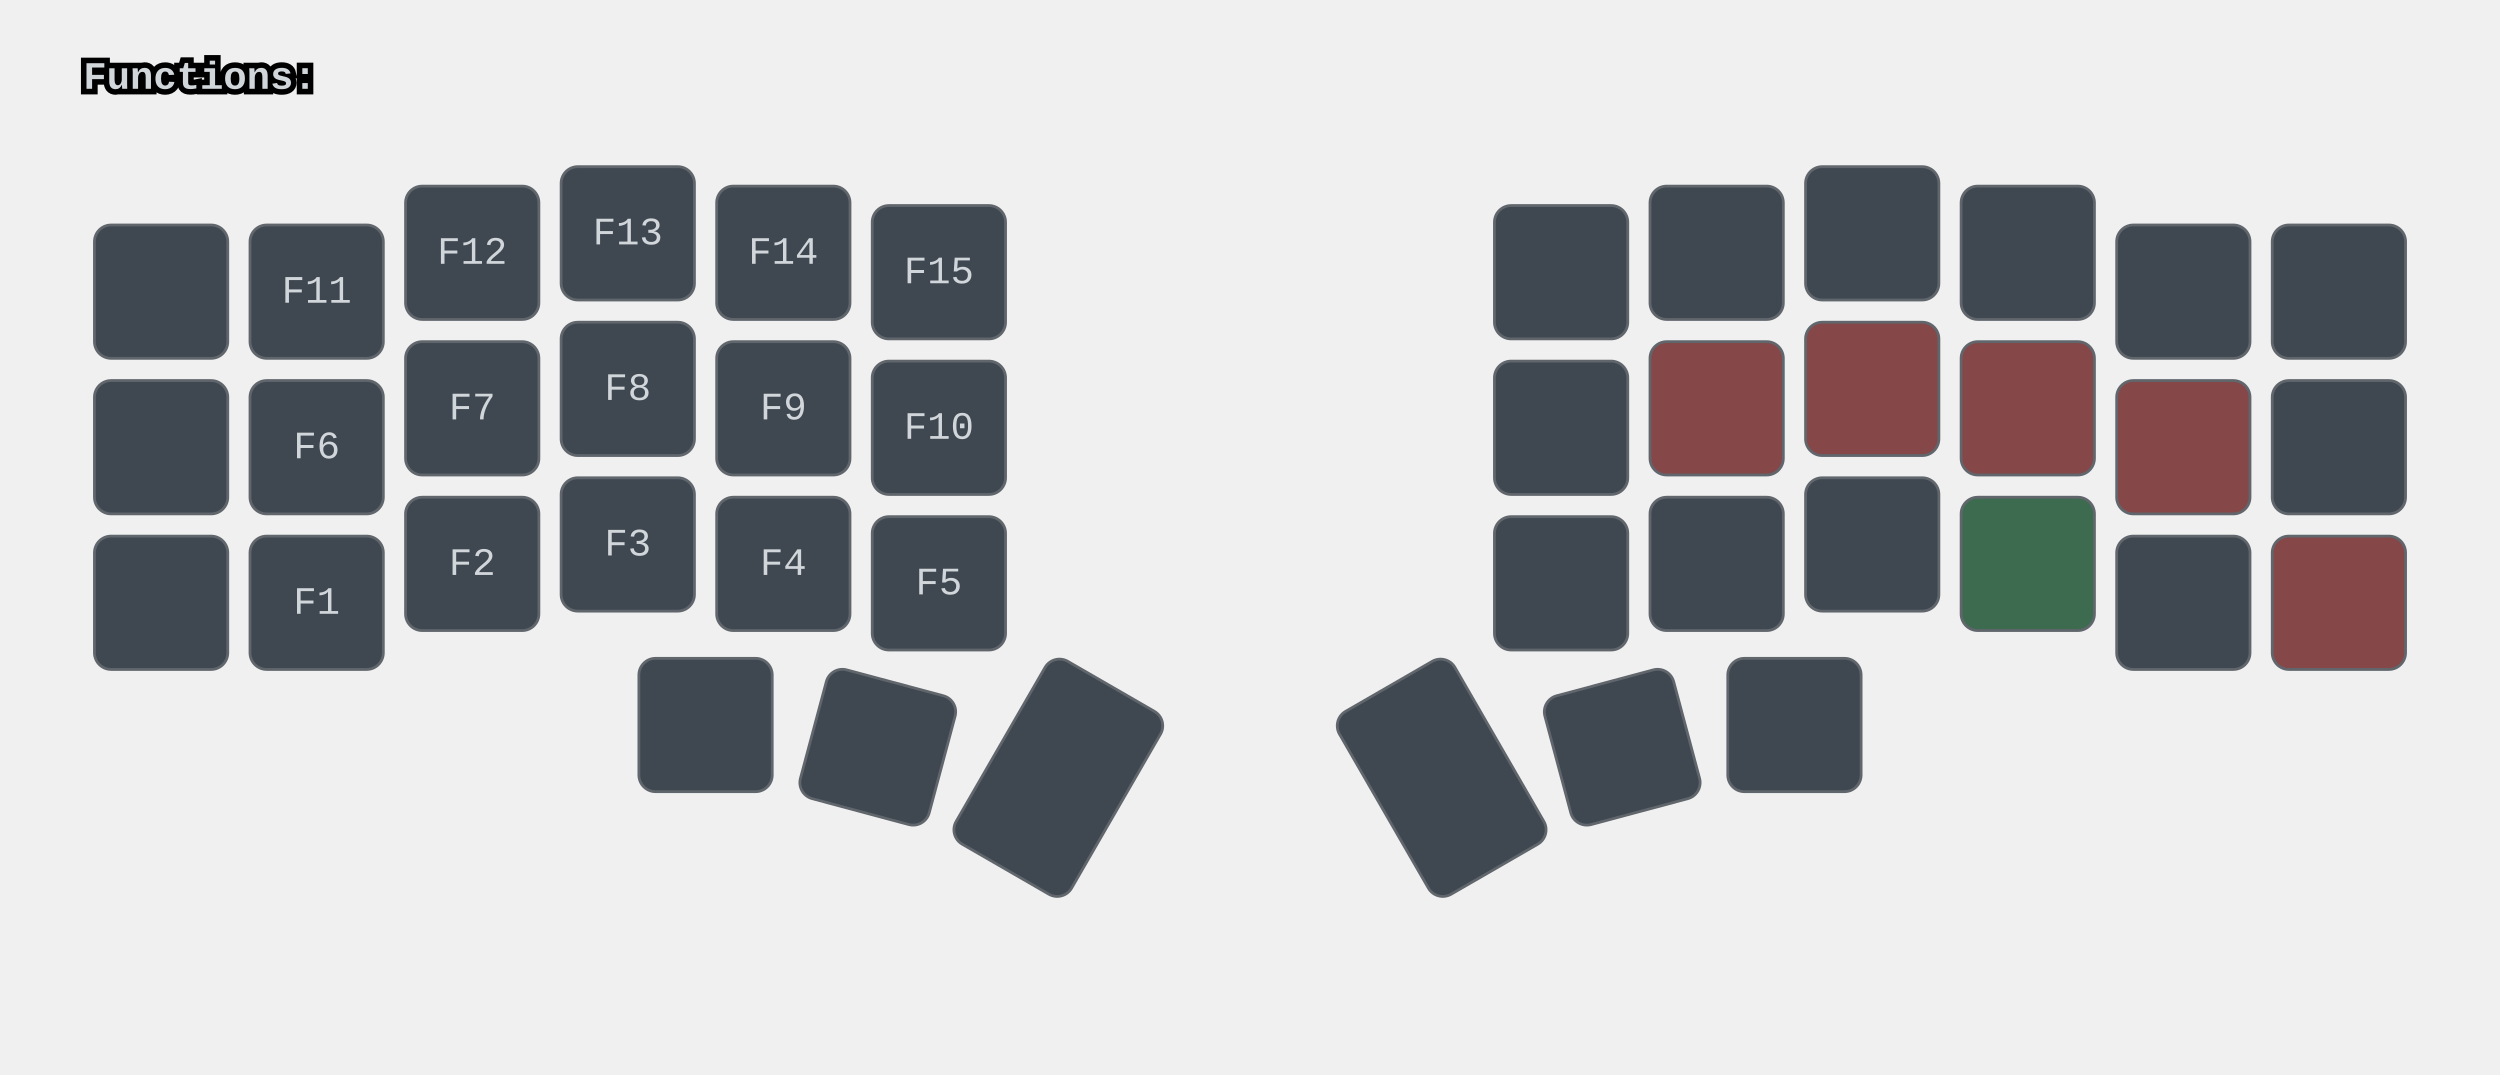
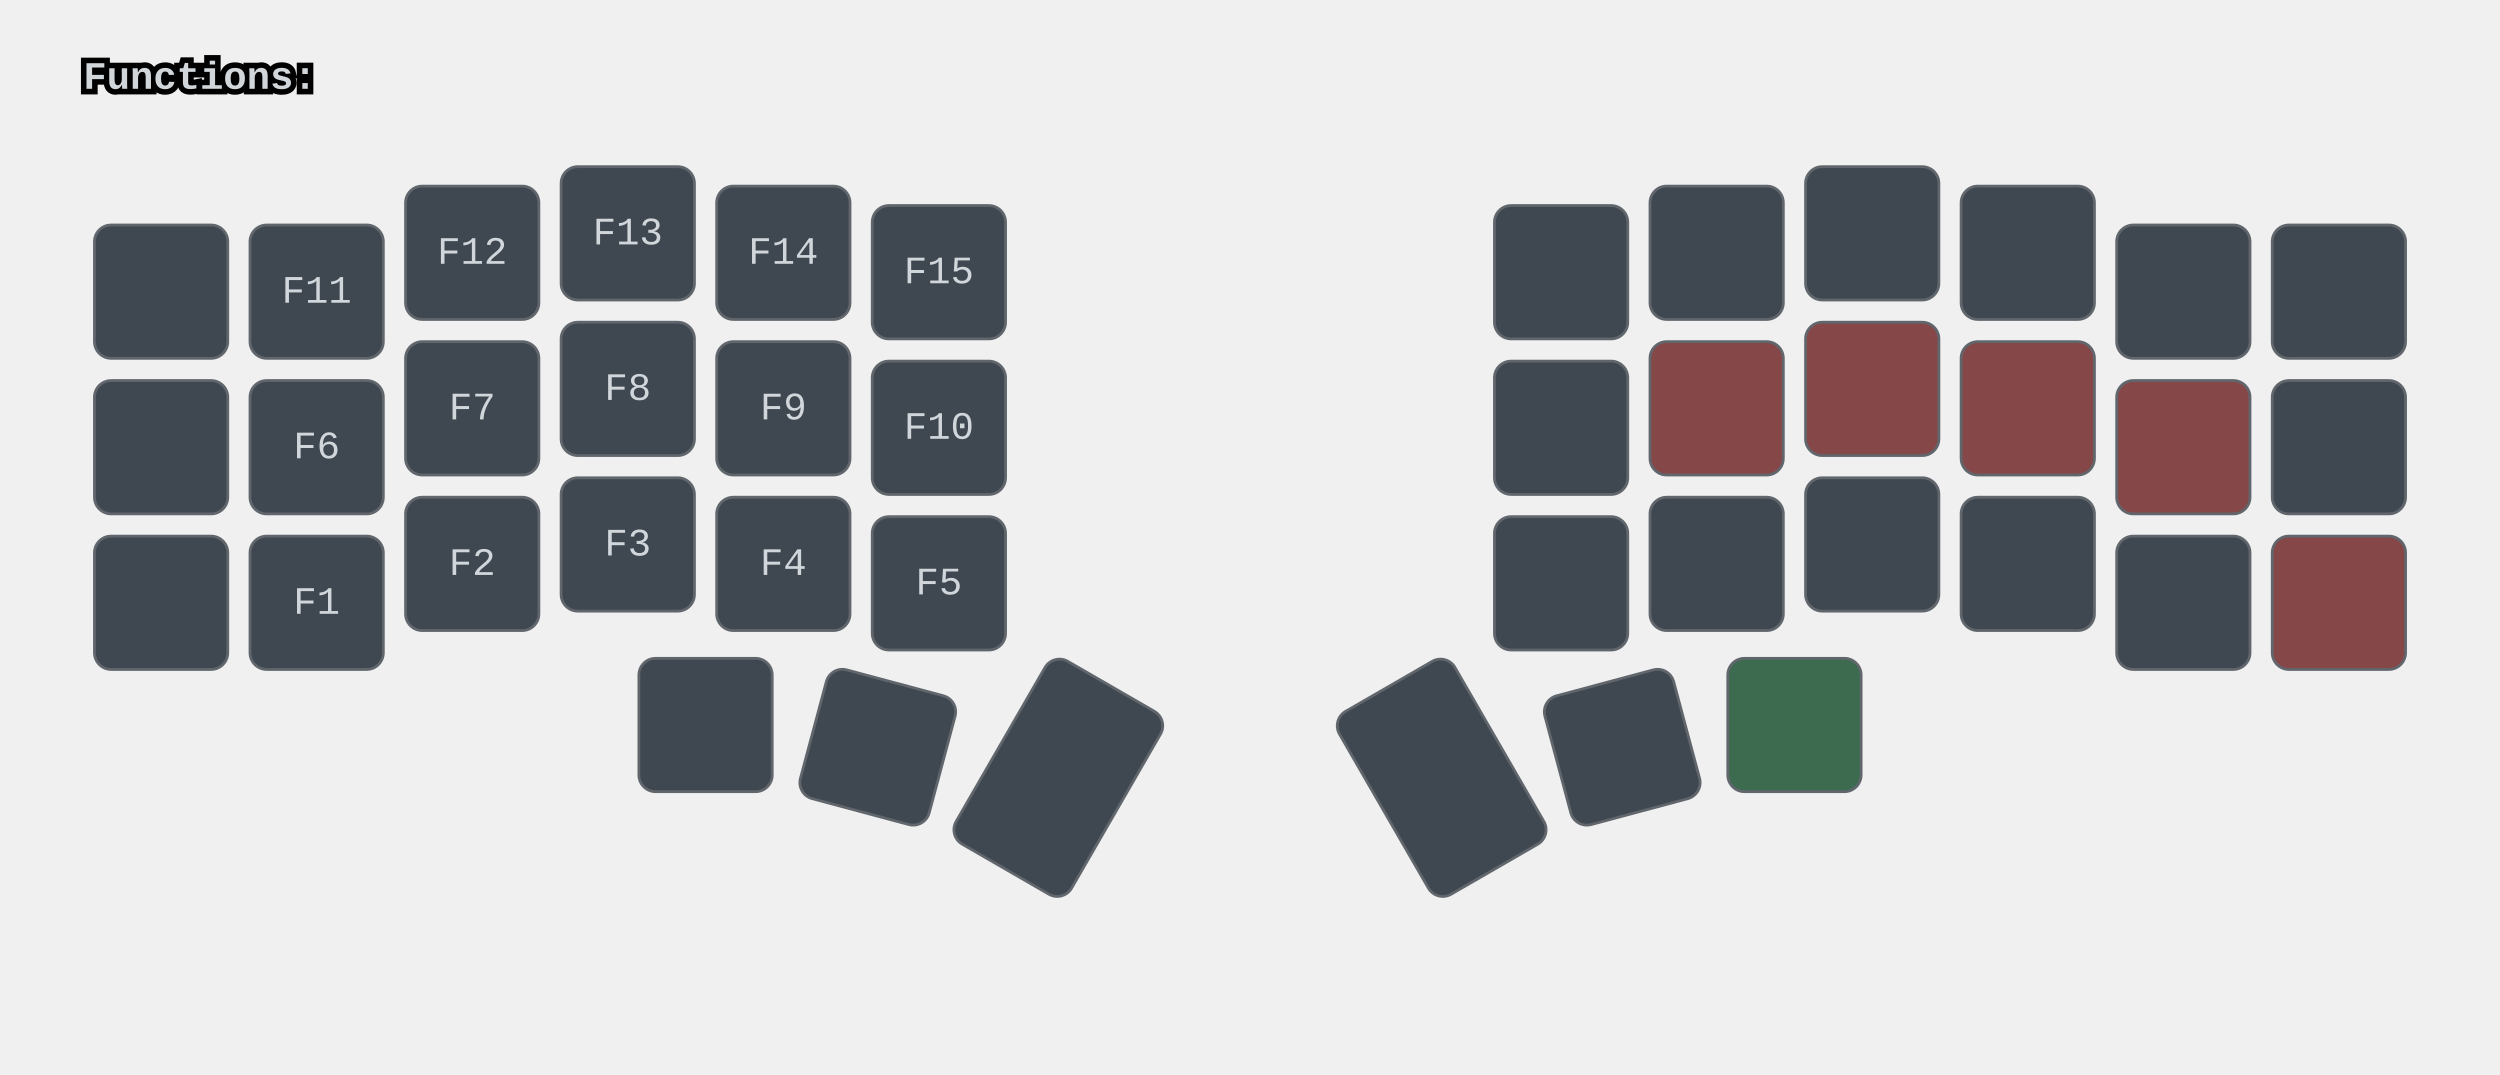
<svg xmlns="http://www.w3.org/2000/svg" xmlns:xlink="http://www.w3.org/1999/xlink" width="900" height="387" viewBox="0 0 900 387" class="keymap">
  <defs>/* start glyphs */
<svg id="mdi:apple-keyboard-caps">
      <svg id="mdi-apple-keyboard-caps" viewBox="0 0 24 24">
        <path d="M15,14V8H17.17L12,2.83L6.83,8H9V14H15M12,0L22,10H17V16H7V10H2L12,0M7,18H17V24H7V18M15,20H9V22H15V20Z" />
      </svg>
    </svg>
    <svg id="mdi:apple-keyboard-command">
      <svg id="mdi-apple-keyboard-command" viewBox="0 0 24 24">
        <path d="M6,2A4,4 0 0,1 10,6V8H14V6A4,4 0 0,1 18,2A4,4 0 0,1 22,6A4,4 0 0,1 18,10H16V14H18A4,4 0 0,1 22,18A4,4 0 0,1 18,22A4,4 0 0,1 14,18V16H10V18A4,4 0 0,1 6,22A4,4 0 0,1 2,18A4,4 0 0,1 6,14H8V10H6A4,4 0 0,1 2,6A4,4 0 0,1 6,2M16,18A2,2 0 0,0 18,20A2,2 0 0,0 20,18A2,2 0 0,0 18,16H16V18M14,10H10V14H14V10M6,16A2,2 0 0,0 4,18A2,2 0 0,0 6,20A2,2 0 0,0 8,18V16H6M8,6A2,2 0 0,0 6,4A2,2 0 0,0 4,6A2,2 0 0,0 6,8H8V6M18,8A2,2 0 0,0 20,6A2,2 0 0,0 18,4A2,2 0 0,0 16,6V8H18Z" />
      </svg>
    </svg>
    <svg id="mdi:apple-keyboard-control">
      <svg id="mdi-apple-keyboard-control" viewBox="0 0 24 24">
        <path d="M19.78,11.78L18.36,13.19L12,6.83L5.64,13.19L4.22,11.78L12,4L19.78,11.78Z" />
      </svg>
    </svg>
    <svg id="mdi:apple-keyboard-option">
      <svg id="mdi-apple-keyboard-option" viewBox="0 0 24 24">
        <path d="M3,4H9.11L16.15,18H21V20H14.88L7.84,6H3V4M14,4H21V6H14V4Z" />
      </svg>
    </svg>
    <svg id="mdi:apple-keyboard-shift">
      <svg id="mdi-apple-keyboard-shift" viewBox="0 0 24 24">
        <path d="M15,18V12H17.17L12,6.83L6.83,12H9V18H15M12,4L22,14H17V20H7V14H2L12,4Z" />
      </svg>
    </svg>
+     <svg id="mdi:arrow-all">
+       <svg id="mdi-arrow-all" viewBox="0 0 24 24">
+         <path d="M13,11H18L16.5,9.5L17.92,8.08L21.84,12L17.92,15.92L16.5,14.5L18,13H13V18L14.5,16.5L15.92,17.92L12,21.84L8.08,17.92L9.5,16.5L11,18V13H6L7.5,14.5L6.08,15.92L2.16,12L6.08,8.08L7.5,9.5L6,11H11V6L9.5,7.5L8.08,6.08L12,2.16L15.92,6.08L14.5,7.5L13,6V11Z" />
+       </svg>
+     </svg>
    <svg id="mdi:backspace">
      <svg id="mdi-backspace" viewBox="0 0 24 24">
        <path d="M22,3H7C6.31,3 5.77,3.35 5.41,3.88L0,12L5.41,20.11C5.77,20.64 6.31,21 7,21H22A2,2 0 0,0 24,19V5A2,2 0 0,0 22,3M19,15.59L17.59,17L14,13.41L10.41,17L9,15.59L12.59,12L9,8.41L10.41,7L14,10.59L17.59,7L19,8.41L15.41,12" />
      </svg>
    </svg>
    <svg id="mdi:backspace-reverse">
      <svg id="mdi-backspace-reverse" viewBox="0 0 24 24">
        <path d="M2,21H17C17.7,21 18.2,20.6 18.6,20.1L24,12L18.6,3.9C18.2,3.4 17.7,3 17,3H2A2,2 0 0,0 0,5V19A2,2 0 0,0 2,21M5,8.4L6.4,7L10,10.6L13.6,7L15,8.4L11.4,12L15,15.6L13.6,17L10,13.4L6.4,17L5,15.6L8.6,12" />
      </svg>
    </svg>
    <svg id="mdi:bluetooth-connect">
      <svg id="mdi-bluetooth-connect" viewBox="0 0 24 24">
        <path d="M19,10L17,12L19,14L21,12M14.88,16.29L13,18.17V14.41M13,5.83L14.88,7.71L13,9.58M17.71,7.71L12,2H11V9.58L6.41,5L5,6.41L10.59,12L5,17.58L6.41,19L11,14.41V22H12L17.71,16.29L13.41,12M7,12L5,10L3,12L5,14L7,12Z" />
      </svg>
    </svg>
    <svg id="mdi:bluetooth-off">
      <svg id="mdi-bluetooth-off" viewBox="0 0 24 24">
        <path d="M13,5.83L14.88,7.71L13.28,9.31L14.69,10.72L17.71,7.7L12,2H11V7.03L13,9.03M5.41,4L4,5.41L10.59,12L5,17.59L6.41,19L11,14.41V22H12L16.29,17.71L18.59,20L20,18.59M13,18.17V14.41L14.88,16.29" />
      </svg>
    </svg>
    <svg id="mdi:brightness-5">
      <svg id="mdi-brightness-5" viewBox="0 0 24 24">
        <path d="M12,18A6,6 0 0,1 6,12A6,6 0 0,1 12,6A6,6 0 0,1 18,12A6,6 0 0,1 12,18M20,15.31L23.31,12L20,8.69V4H15.31L12,0.69L8.69,4H4V8.69L0.69,12L4,15.31V20H8.69L12,23.31L15.31,20H20V15.31Z" />
      </svg>
    </svg>
    <svg id="mdi:brightness-7">
      <svg id="mdi-brightness-7" viewBox="0 0 24 24">
        <path d="M12,8A4,4 0 0,0 8,12A4,4 0 0,0 12,16A4,4 0 0,0 16,12A4,4 0 0,0 12,8M12,18A6,6 0 0,1 6,12A6,6 0 0,1 12,6A6,6 0 0,1 18,12A6,6 0 0,1 12,18M20,8.69V4H15.31L12,0.69L8.69,4H4V8.69L0.69,12L4,15.31V20H8.69L12,23.31L15.31,20H20V15.31L23.31,12L20,8.69Z" />
      </svg>
    </svg>
    <svg id="mdi:code-block-tags">
      <svg id="mdi-code-block-tags" viewBox="0 0 24 24">
        <path d="M5.59 3.41L7 4.82L3.82 8L7 11.18L5.59 12.6L1 8L5.59 3.41M11.41 3.41L16 8L11.41 12.6L10 11.18L13.18 8L10 4.82L11.41 3.41M22 6V18C22 19.11 21.11 20 20 20H4C2.9 20 2 19.11 2 18V14H4V18H20V6H17.03V4H20C21.11 4 22 4.89 22 6Z" />
      </svg>
    </svg>
    <svg id="mdi:code-braces">
      <svg id="mdi-code-braces" viewBox="0 0 24 24">
        <path d="M8,3A2,2 0 0,0 6,5V9A2,2 0 0,1 4,11H3V13H4A2,2 0 0,1 6,15V19A2,2 0 0,0 8,21H10V19H8V14A2,2 0 0,0 6,12A2,2 0 0,0 8,10V5H10V3M16,3A2,2 0 0,1 18,5V9A2,2 0 0,0 20,11H21V13H20A2,2 0 0,0 18,15V19A2,2 0 0,1 16,21H14V19H16V14A2,2 0 0,1 18,12A2,2 0 0,1 16,10V5H14V3H16Z" />
      </svg>
    </svg>
    <svg id="mdi:cog-outline">
      <svg id="mdi-cog-outline" viewBox="0 0 24 24">
        <path d="M12,8A4,4 0 0,1 16,12A4,4 0 0,1 12,16A4,4 0 0,1 8,12A4,4 0 0,1 12,8M12,10A2,2 0 0,0 10,12A2,2 0 0,0 12,14A2,2 0 0,0 14,12A2,2 0 0,0 12,10M10,22C9.75,22 9.54,21.82 9.5,21.58L9.13,18.93C8.5,18.68 7.96,18.34 7.44,17.94L4.95,18.95C4.73,19.03 4.46,18.95 4.34,18.73L2.34,15.27C2.21,15.05 2.27,14.78 2.46,14.63L4.57,12.97L4.5,12L4.57,11L2.46,9.37C2.27,9.22 2.21,8.95 2.34,8.73L4.34,5.27C4.46,5.05 4.73,4.96 4.95,5.05L7.44,6.05C7.96,5.66 8.5,5.32 9.13,5.07L9.5,2.42C9.54,2.18 9.75,2 10,2H14C14.25,2 14.46,2.18 14.5,2.42L14.87,5.07C15.5,5.32 16.04,5.66 16.56,6.05L19.05,5.05C19.27,4.96 19.54,5.05 19.66,5.27L21.66,8.73C21.79,8.95 21.73,9.22 21.54,9.37L19.43,11L19.5,12L19.43,13L21.54,14.63C21.73,14.78 21.79,15.05 21.66,15.27L19.66,18.73C19.54,18.95 19.27,19.04 19.05,18.95L16.56,17.95C16.04,18.34 15.5,18.68 14.87,18.93L14.5,21.58C14.46,21.82 14.25,22 14,22H10M11.25,4L10.88,6.61C9.68,6.86 8.62,7.5 7.85,8.39L5.44,7.35L4.69,8.65L6.8,10.2C6.4,11.37 6.4,12.64 6.8,13.8L4.68,15.36L5.43,16.66L7.86,15.62C8.63,16.5 9.68,17.14 10.87,17.38L11.24,20H12.76L13.13,17.39C14.32,17.14 15.37,16.5 16.14,15.62L18.57,16.66L19.32,15.36L17.2,13.81C17.6,12.64 17.6,11.37 17.2,10.2L19.31,8.65L18.56,7.35L16.15,8.39C15.38,7.5 14.32,6.86 13.12,6.62L12.75,4H11.25Z" />
      </svg>
    </svg>
    <svg id="mdi:content-copy">
      <svg id="mdi-content-copy" viewBox="0 0 24 24">
        <path d="M19,21H8V7H19M19,5H8A2,2 0 0,0 6,7V21A2,2 0 0,0 8,23H19A2,2 0 0,0 21,21V7A2,2 0 0,0 19,5M16,1H4A2,2 0 0,0 2,3V17H4V3H16V1Z" />
      </svg>
    </svg>
    <svg id="mdi:content-cut">
      <svg id="mdi-content-cut" viewBox="0 0 24 24">
        <path d="M19,3L13,9L15,11L22,4V3M12,12.5A0.5,0.5 0 0,1 11.5,12A0.5,0.5 0 0,1 12,11.5A0.5,0.5 0 0,1 12.5,12A0.5,0.5 0 0,1 12,12.5M6,20A2,2 0 0,1 4,18C4,16.89 4.9,16 6,16A2,2 0 0,1 8,18C8,19.11 7.1,20 6,20M6,8A2,2 0 0,1 4,6C4,4.89 4.9,4 6,4A2,2 0 0,1 8,6C8,7.11 7.1,8 6,8M9.64,7.64C9.87,7.14 10,6.59 10,6A4,4 0 0,0 6,2A4,4 0 0,0 2,6A4,4 0 0,0 6,10C6.59,10 7.14,9.87 7.64,9.64L10,12L7.64,14.36C7.14,14.13 6.59,14 6,14A4,4 0 0,0 2,18A4,4 0 0,0 6,22A4,4 0 0,0 10,18C10,17.41 9.87,16.86 9.64,16.36L12,14L19,21H22V20L9.64,7.64Z" />
      </svg>
    </svg>
    <svg id="mdi:content-paste">
      <svg id="mdi-content-paste" viewBox="0 0 24 24">
        <path d="M19,20H5V4H7V7H17V4H19M12,2A1,1 0 0,1 13,3A1,1 0 0,1 12,4A1,1 0 0,1 11,3A1,1 0 0,1 12,2M19,2H14.82C14.4,0.84 13.3,0 12,0C10.7,0 9.6,0.84 9.18,2H5A2,2 0 0,0 3,4V20A2,2 0 0,0 5,22H19A2,2 0 0,0 21,20V4A2,2 0 0,0 19,2Z" />
      </svg>
    </svg>
    <svg id="mdi:dock-window">
      <svg id="mdi-dock-window" viewBox="0 0 24 24">
        <path d="M18 18V20H4A2 2 0 0 1 2 18V8H4V18M22 6V14A2 2 0 0 1 20 16H8A2 2 0 0 1 6 14V6A2 2 0 0 1 8 4H20A2 2 0 0 1 22 6M20 6H8V14H20Z" />
      </svg>
    </svg>
    <svg id="mdi:folder-search-outline">
      <svg id="mdi-folder-search-outline" viewBox="0 0 24 24">
        <path d="M16.5,12C19,12 21,14 21,16.5C21,17.38 20.75,18.21 20.31,18.9L23.39,22L22,23.39L18.88,20.32C18.19,20.75 17.37,21 16.5,21C14,21 12,19 12,16.5C12,14 14,12 16.5,12M16.5,14A2.5,2.5 0 0,0 14,16.5A2.5,2.5 0 0,0 16.5,19A2.5,2.5 0 0,0 19,16.5A2.5,2.5 0 0,0 16.5,14M19,8H3V18H10.17C10.34,18.72 10.63,19.39 11,20H3C1.89,20 1,19.1 1,18V6C1,4.89 1.89,4 3,4H9L11,6H19A2,2 0 0,1 21,8V11.81C20.42,11.26 19.75,10.81 19,10.5V8Z" />
      </svg>
    </svg>
    <svg id="mdi:format-letter-ends-with">
      <svg id="mdi-format-letter-ends-with" viewBox="0 0 24 24">
        <path d="M11.14 4L6.43 16H8.36L9.32 13.43H14.67L15.64 16H17.57L12.86 4M12 6.29L14.03 11.71H9.96M20 14V18H2V20H22V14Z" />
      </svg>
    </svg>
    <svg id="mdi:format-letter-starts-with">
      <svg id="mdi-format-letter-starts-with" viewBox="0 0 24 24">
        <path d="M11.14 4L6.43 16H8.36L9.32 13.43H14.67L15.64 16H17.57L12.86 4M12 6.29L14.03 11.71H9.96M4 18V15H2V20H22V18Z" />
      </svg>
    </svg>
    <svg id="mdi:format-pilcrow-arrow-left">
      <svg id="mdi-format-pilcrow-arrow-left" viewBox="0 0 24 24">
        <path d="M8,17V14L4,18L8,22V19H20V17M10,10V15H12V4H14V15H16V4H18V2H10A4,4 0 0,0 6,6A4,4 0 0,0 10,10Z" />
      </svg>
    </svg>
    <svg id="mdi:format-pilcrow-arrow-right">
      <svg id="mdi-format-pilcrow-arrow-right" viewBox="0 0 24 24">
        <path d="M21,18L17,14V17H5V19H17V22M9,10V15H11V4H13V15H15V4H17V2H9A4,4 0 0,0 5,6A4,4 0 0,0 9,10Z" />
      </svg>
    </svg>
    <svg id="mdi:keyboard-f1">
      <svg id="mdi-keyboard-f1" viewBox="0 0 24 24">
        <path d="M6 7H12V9H8V11H11V13H8V17H6V7M14 7H18V17H16V9H14V7Z" />
      </svg>
    </svg>
    <svg id="mdi:keyboard-return">
      <svg id="mdi-keyboard-return" viewBox="0 0 24 24">
        <path d="M19,7V11H5.83L9.41,7.41L8,6L2,12L8,18L9.41,16.58L5.83,13H21V7H19Z" />
      </svg>
    </svg>
    <svg id="mdi:keyboard-space">
      <svg id="mdi-keyboard-space" viewBox="0 0 24 24">
        <path d="M3 15H5V19H19V15H21V19C21 20.1 20.1 21 19 21H5C3.9 21 3 20.1 3 19V15Z" />
      </svg>
    </svg>
    <svg id="mdi:keyboard-tab">
      <svg id="mdi-keyboard-tab" viewBox="0 0 24 24">
        <path d="M20,18H22V6H20M11.59,7.41L15.17,11H1V13H15.17L11.59,16.58L13,18L19,12L13,6L11.59,7.41Z" />
      </svg>
    </svg>
    <svg id="mdi:keyboard-variant">
      <svg id="mdi-keyboard-variant" viewBox="0 0 24 24">
        <path d="M6,16H18V18H6V16M6,13V15H2V13H6M7,15V13H10V15H7M11,15V13H13V15H11M14,15V13H17V15H14M18,15V13H22V15H18M2,10H5V12H2V10M19,12V10H22V12H19M18,12H16V10H18V12M8,12H6V10H8V12M12,12H9V10H12V12M15,12H13V10H15V12M2,9V7H4V9H2M5,9V7H7V9H5M8,9V7H10V9H8M11,9V7H13V9H11M14,9V7H16V9H14M17,9V7H22V9H17Z" />
-       </svg>
-     </svg>
-     <svg id="mdi:lock-outline">
-       <svg id="mdi-lock-outline" viewBox="0 0 24 24">
-         <path d="M12,17C10.89,17 10,16.1 10,15C10,13.89 10.89,13 12,13A2,2 0 0,1 14,15A2,2 0 0,1 12,17M18,20V10H6V20H18M18,8A2,2 0 0,1 20,10V20A2,2 0 0,1 18,22H6C4.89,22 4,21.1 4,20V10C4,8.89 4.89,8 6,8H7V6A5,5 0 0,1 12,1A5,5 0 0,1 17,6V8H18M12,3A3,3 0 0,0 9,6V8H15V6A3,3 0 0,0 12,3Z" />
      </svg>
    </svg>
    <svg id="mdi:monitor">
      <svg id="mdi-monitor" viewBox="0 0 24 24">
        <path d="M21,16H3V4H21M21,2H3C1.89,2 1,2.89 1,4V16A2,2 0 0,0 3,18H10V20H8V22H16V20H14V18H21A2,2 0 0,0 23,16V4C23,2.89 22.1,2 21,2Z" />
      </svg>
    </svg>
    <svg id="mdi:mouse">
      <svg id="mdi-mouse" viewBox="0 0 24 24">
        <path d="M11,1.07C7.05,1.56 4,4.92 4,9H11M4,15A8,8 0 0,0 12,23A8,8 0 0,0 20,15V11H4M13,1.07V9H20C20,4.92 16.94,1.56 13,1.07Z" />
      </svg>
    </svg>
    <svg id="mdi:mouse-left-click-outline">
      <svg id="mdi-mouse-left-click-outline" viewBox="0 0 24 24">
        <path d="M13 9V1.07C13.7 1.16 14.37 1.33 15 1.59C17.33 2.53 19.11 4.53 19.75 7C19.91 7.64 20 8.31 20 9H13M17.66 7C17.18 5.65 16.23 4.5 15 3.81V7H17.66M6 15V13H18V15C18 16.59 17.37 18.12 16.24 19.24C15.12 20.37 13.59 21 12 21C10.41 21 8.88 20.37 7.76 19.24C6.63 18.12 6 16.59 6 15M4 15C4 17.12 4.84 19.16 6.34 20.66C7.84 22.16 9.88 23 12 23C14.12 23 16.16 22.16 17.66 20.66C19.16 19.16 20 17.12 20 15V11H4V15M11 9V1.07C7.06 1.56 4 4.92 4 9H11Z" />
      </svg>
    </svg>
    <svg id="mdi:mouse-right-click-outline">
      <svg id="mdi-mouse-right-click-outline" viewBox="0 0 24 24">
        <path d="M13 9V1.07C16.94 1.56 20 4.92 20 9H13M11 9V1.07C10.3 1.16 9.63 1.33 9 1.59C6.67 2.53 4.89 4.53 4.25 7C4.09 7.64 4 8.31 4 9H11M6.34 7C6.82 5.65 7.78 4.5 9 3.81V7H6.34M6 15V13H18V15C18 16.59 17.37 18.12 16.24 19.24C15.12 20.37 13.59 21 12 21C10.41 21 8.88 20.37 7.76 19.24C6.63 18.12 6 16.59 6 15M4 15C4 17.12 4.84 19.16 6.34 20.66C7.84 22.16 9.88 23 12 23C14.12 23 16.16 22.16 17.66 20.66C19.16 19.16 20 17.12 20 15V11H4V15Z" />
      </svg>
    </svg>
    <svg id="mdi:mouse-variant">
      <svg id="mdi-mouse-variant" viewBox="0 0 24 24">
        <path d="M14,7H10V2.1C12.28,2.56 14,4.58 14,7M4,7C4,4.58 5.72,2.56 8,2.1V7H4M14,12C14,14.42 12.28,16.44 10,16.9V18A3,3 0 0,0 13,21A3,3 0 0,0 16,18V13A4,4 0 0,1 20,9H22L21,10L22,11H20A2,2 0 0,0 18,13H18V18A5,5 0 0,1 13,23A5,5 0 0,1 8,18V16.9C5.72,16.44 4,14.42 4,12V9H14V12Z" />
      </svg>
    </svg>
    <svg id="mdi:music">
      <svg id="mdi-music" viewBox="0 0 24 24">
        <path d="M21,3V15.5A3.5,3.5 0 0,1 17.5,19A3.5,3.5 0 0,1 14,15.5A3.5,3.5 0 0,1 17.5,12C18.04,12 18.55,12.12 19,12.34V6.47L9,8.6V17.5A3.5,3.5 0 0,1 5.5,21A3.5,3.5 0 0,1 2,17.5A3.5,3.5 0 0,1 5.5,14C6.04,14 6.55,14.12 7,14.34V6L21,3Z" />
      </svg>
    </svg>
    <svg id="mdi:numeric">
      <svg id="mdi-numeric" viewBox="0 0 24 24">
        <path d="M4,17V9H2V7H6V17H4M22,15C22,16.11 21.1,17 20,17H16V15H20V13H18V11H20V9H16V7H20A2,2 0 0,1 22,9V10.5A1.5,1.5 0 0,1 20.5,12A1.5,1.5 0 0,1 22,13.5V15M14,15V17H8V13C8,11.89 8.9,11 10,11H12V9H8V7H12A2,2 0 0,1 14,9V11C14,12.11 13.1,13 12,13H10V15H14Z" />
      </svg>
    </svg>
    <svg id="mdi:palette-outline">
      <svg id="mdi-palette-outline" viewBox="0 0 24 24">
        <path d="M12,22A10,10 0 0,1 2,12A10,10 0 0,1 12,2C17.5,2 22,6 22,11A6,6 0 0,1 16,17H14.2C13.9,17 13.7,17.2 13.7,17.5C13.7,17.6 13.8,17.7 13.8,17.8C14.2,18.3 14.4,18.9 14.4,19.5C14.5,20.9 13.4,22 12,22M12,4A8,8 0 0,0 4,12A8,8 0 0,0 12,20C12.3,20 12.5,19.8 12.5,19.5C12.5,19.3 12.4,19.2 12.4,19.1C12,18.6 11.8,18.1 11.8,17.5C11.8,16.1 12.9,15 14.3,15H16A4,4 0 0,0 20,11C20,7.1 16.4,4 12,4M6.5,10C7.3,10 8,10.7 8,11.5C8,12.3 7.3,13 6.5,13C5.7,13 5,12.3 5,11.5C5,10.7 5.7,10 6.5,10M9.5,6C10.3,6 11,6.7 11,7.5C11,8.3 10.3,9 9.5,9C8.7,9 8,8.3 8,7.5C8,6.7 8.7,6 9.5,6M14.5,6C15.3,6 16,6.7 16,7.5C16,8.3 15.3,9 14.5,9C13.7,9 13,8.3 13,7.5C13,6.7 13.7,6 14.5,6M17.5,10C18.3,10 19,10.7 19,11.5C19,12.3 18.3,13 17.5,13C16.7,13 16,12.3 16,11.5C16,10.7 16.7,10 17.5,10Z" />
      </svg>
    </svg>
    <svg id="mdi:play-pause">
      <svg id="mdi-play-pause" viewBox="0 0 24 24">
        <path d="M3,5V19L11,12M13,19H16V5H13M18,5V19H21V5" />
      </svg>
    </svg>
    <svg id="mdi:power">
      <svg id="mdi-power" viewBox="0 0 24 24">
        <path d="M16.56,5.44L15.11,6.89C16.84,7.94 18,9.83 18,12A6,6 0 0,1 12,18A6,6 0 0,1 6,12C6,9.83 7.16,7.94 8.88,6.88L7.44,5.44C5.36,6.88 4,9.28 4,12A8,8 0 0,0 12,20A8,8 0 0,0 20,12C20,9.28 18.64,6.88 16.56,5.44M13,3H11V13H13" />
      </svg>
    </svg>
    <svg id="mdi:power-plug-outline">
      <svg id="mdi-power-plug-outline" viewBox="0 0 24 24">
        <path d="M16 7V3H14V7H10V3H8V7C7 7 6 8 6 9V14.5L9.5 18V21H14.5V18L18 14.5V9C18 8 17 7 16 7M16 13.67L13.09 16.59L12.67 17H11.33L10.92 16.59L8 13.67V9.09C8 9.06 8.06 9 8.09 9H15.92C15.95 9 16 9.06 16 9.09V13.67Z" />
      </svg>
    </svg>
    <svg id="mdi:redo">
      <svg id="mdi-redo" viewBox="0 0 24 24">
        <path d="M18.4,10.6C16.55,9 14.15,8 11.5,8C6.85,8 2.92,11.03 1.54,15.22L3.9,16C4.95,12.81 7.95,10.5 11.5,10.5C13.45,10.5 15.23,11.22 16.62,12.38L13,16H22V7L18.4,10.6Z" />
      </svg>
    </svg>
    <svg id="mdi:restart">
      <svg id="mdi-restart" viewBox="0 0 24 24">
        <path d="M12,4C14.1,4 16.1,4.8 17.6,6.3C20.7,9.4 20.7,14.5 17.6,17.6C15.8,19.5 13.3,20.2 10.9,19.9L11.4,17.9C13.1,18.1 14.9,17.5 16.2,16.2C18.5,13.9 18.5,10.1 16.2,7.7C15.1,6.6 13.5,6 12,6V10.6L7,5.6L12,0.6V4M6.3,17.6C3.7,15 3.3,11 5.1,7.9L6.6,9.4C5.5,11.6 5.9,14.4 7.8,16.2C8.3,16.7 8.9,17.1 9.6,17.4L9,19.4C8,19 7.1,18.4 6.3,17.6Z" />
      </svg>
    </svg>
    <svg id="mdi:skip-backward">
      <svg id="mdi-skip-backward" viewBox="0 0 24 24">
        <path d="M20,5V19L13,12M6,5V19H4V5M13,5V19L6,12" />
      </svg>
    </svg>
    <svg id="mdi:skip-forward">
      <svg id="mdi-skip-forward" viewBox="0 0 24 24">
        <path d="M4,5V19L11,12M18,5V19H20V5M11,5V19L18,12" />
      </svg>
    </svg>
    <svg id="mdi:stop">
      <svg id="mdi-stop" viewBox="0 0 24 24">
        <path d="M18,18H6V6H18V18Z" />
      </svg>
    </svg>
    <svg id="mdi:undo">
      <svg id="mdi-undo" viewBox="0 0 24 24">
        <path d="M12.5,8C9.85,8 7.45,9 5.6,10.6L2,7V16H11L7.38,12.38C8.77,11.22 10.54,10.5 12.5,10.5C16.04,10.5 19.05,12.81 20.1,16L22.47,15.22C21.08,11.03 17.15,8 12.5,8Z" />
      </svg>
    </svg>
    <svg id="mdi:unfold-more-horizontal">
      <svg id="mdi-unfold-more-horizontal" viewBox="0 0 24 24">
        <path d="M12,18.17L8.83,15L7.42,16.41L12,21L16.59,16.41L15.17,15M12,5.83L15.17,9L16.58,7.59L12,3L7.41,7.59L8.83,9L12,5.83Z" />
      </svg>
    </svg>
    <svg id="mdi:unfold-more-vertical">
      <svg id="mdi-unfold-more-vertical" viewBox="0 0 24 24">
        <path d="M18.17,12L15,8.83L16.41,7.41L21,12L16.41,16.58L15,15.17L18.17,12M5.83,12L9,15.17L7.59,16.59L3,12L7.59,7.42L9,8.83L5.83,12Z" />
      </svg>
    </svg>
    <svg id="mdi:usb">
      <svg id="mdi-usb" viewBox="0 0 24 24">
        <path d="M15,7V11H16V13H13V5H15L12,1L9,5H11V13H8V10.93C8.7,10.56 9.2,9.85 9.2,9C9.2,7.78 8.21,6.8 7,6.8C5.78,6.8 4.8,7.78 4.8,9C4.8,9.85 5.3,10.56 6,10.93V13A2,2 0 0,0 8,15H11V18.05C10.29,18.41 9.8,19.15 9.8,20A2.2,2.2 0 0,0 12,22.2A2.2,2.2 0 0,0 14.2,20C14.2,19.15 13.71,18.41 13,18.05V15H16A2,2 0 0,0 18,13V11H19V7H15Z" />
      </svg>
    </svg>
    <svg id="mdi:view-dashboard-outline">
      <svg id="mdi-view-dashboard-outline" viewBox="0 0 24 24">
        <path d="M19,5V7H15V5H19M9,5V11H5V5H9M19,13V19H15V13H19M9,17V19H5V17H9M21,3H13V9H21V3M11,3H3V13H11V3M21,11H13V21H21V11M11,15H3V21H11V15Z" />
      </svg>
    </svg>
    <svg id="mdi:volume-minus">
      <svg id="mdi-volume-minus" viewBox="0 0 24 24">
        <path d="M3,9H7L12,4V20L7,15H3V9M14,11H22V13H14V11Z" />
      </svg>
    </svg>
    <svg id="mdi:volume-off">
      <svg id="mdi-volume-off" viewBox="0 0 24 24">
        <path d="M12,4L9.91,6.09L12,8.18M4.27,3L3,4.27L7.73,9H3V15H7L12,20V13.27L16.25,17.53C15.58,18.04 14.83,18.46 14,18.7V20.77C15.38,20.45 16.63,19.82 17.68,18.96L19.73,21L21,19.73L12,10.73M19,12C19,12.94 18.8,13.82 18.46,14.64L19.97,16.15C20.62,14.91 21,13.5 21,12C21,7.72 18,4.14 14,3.23V5.29C16.89,6.15 19,8.83 19,12M16.5,12C16.5,10.23 15.5,8.71 14,7.97V10.18L16.45,12.63C16.5,12.43 16.5,12.21 16.5,12Z" />
      </svg>
    </svg>
    <svg id="mdi:volume-plus">
      <svg id="mdi-volume-plus" viewBox="0 0 24 24">
        <path d="M3,9H7L12,4V20L7,15H3V9M14,11H17V8H19V11H22V13H19V16H17V13H14V11Z" />
      </svg>
    </svg>
    <svg id="mdi:web">
      <svg id="mdi-web" viewBox="0 0 24 24">
        <path d="M16.36,14C16.44,13.34 16.5,12.68 16.5,12C16.5,11.32 16.44,10.66 16.36,10H19.74C19.9,10.64 20,11.31 20,12C20,12.69 19.9,13.36 19.74,14M14.59,19.56C15.19,18.45 15.65,17.25 15.97,16H18.92C17.96,17.65 16.43,18.93 14.59,19.56M14.34,14H9.66C9.56,13.34 9.5,12.68 9.5,12C9.5,11.32 9.56,10.65 9.66,10H14.34C14.43,10.65 14.5,11.32 14.5,12C14.5,12.68 14.43,13.34 14.34,14M12,19.96C11.17,18.76 10.5,17.43 10.09,16H13.91C13.5,17.43 12.83,18.76 12,19.96M8,8H5.08C6.03,6.34 7.57,5.06 9.4,4.44C8.8,5.55 8.35,6.75 8,8M5.08,16H8C8.35,17.25 8.8,18.45 9.4,19.56C7.57,18.93 6.03,17.65 5.08,16M4.26,14C4.1,13.36 4,12.69 4,12C4,11.31 4.1,10.64 4.26,10H7.64C7.56,10.66 7.5,11.32 7.5,12C7.5,12.68 7.56,13.34 7.64,14M12,4.03C12.83,5.23 13.5,6.57 13.91,8H10.09C10.5,6.57 11.17,5.23 12,4.03M18.92,8H15.97C15.65,6.75 15.19,5.55 14.59,4.44C16.43,5.07 17.96,6.34 18.92,8M12,2C6.47,2 2,6.5 2,12A10,10 0 0,0 12,22A10,10 0 0,0 22,12A10,10 0 0,0 12,2Z" />
      </svg>
    </svg>
    <svg id="mdi:window-maximize">
      <svg id="mdi-window-maximize" viewBox="0 0 24 24">
        <path d="M4,4H20V20H4V4M6,8V18H18V8H6Z" />
      </svg>
    </svg>
    <svg id="mdi:window-restore">
      <svg id="mdi-window-restore" viewBox="0 0 24 24">
        <path d="M4,8H8V4H20V16H16V20H4V8M16,8V14H18V6H10V8H16M6,12V18H14V12H6Z" />
      </svg>
    </svg>
  </defs>/* end glyphs */
<style>/* inherit to force styles through use tags */
svg path {
    fill: inherit;
}

/* font and background color specifications */
svg.keymap {
    font-family: SFMono-Regular,Consolas,Liberation Mono,Menlo,monospace;
    font-size: 14px;
    font-kerning: normal;
    text-rendering: optimizeLegibility;
    fill: #24292e;
}

/* default key styling */
rect.key {
    fill: #f6f8fa;
}

rect.key, rect.combo {
    stroke: #c9cccf;
    stroke-width: 1;
}

/* default key side styling, only used is draw_key_sides is set */
rect.side {
    filter: brightness(90%);
}

/* color accent for combo boxes */
rect.combo, rect.combo-separate {
    fill: #cdf;
}

/* color accent for held keys */
rect.held, rect.combo.held {
    fill: #fdd;
}

/* color accent for ghost (optional) keys */
rect.ghost, rect.combo.ghost {
    stroke-dasharray: 4, 4;
    stroke-width: 2;
}

text {
    text-anchor: middle;
    dominant-baseline: middle;
}

/* styling for layer labels */
text.label {
    font-weight: bold;
    text-anchor: start;
    stroke: white;
    stroke-width: 4;
    paint-order: stroke;
}

/* styling for optional footer */
text.footer {
    text-anchor: end;
    dominant-baseline: auto;
    stroke: white;
    stroke-width: 4;
    paint-order: stroke;
}

/* styling for combo tap, and key non-tap label text */
text.combo, text.hold, text.shifted, text.left, text.right, text.tl, text.tr, text.bl, text.br {
    font-size: 11px;
}

text.hold, text.bl, text.br {
    text-anchor: middle;
    dominant-baseline: auto;
}

text.shifted, text.tl, text.tr {
    text-anchor: middle;
    dominant-baseline: hanging;
}

text.left, text.tl, text.bl {
    text-anchor: start;
}

text.right, text.tr, text.br {
    text-anchor: end;
}

text.layer-activator {
    text-decoration: underline;
}

/* styling for hold/shifted label text in combo box */
text.combo.hold, text.combo.shifted, text.combo.left, text.combo.right {
    font-size: 8px;
}

/* lighter symbol for transparent keys */
text.trans {
    fill: #7b7e81;
}

/* styling for combo dendrons */
path.combo {
    stroke-width: 1;
    stroke: gray;
    fill: none;
}

/* Start Tabler Icons Cleanup */
/* cannot use height/width with glyphs */
.icon-tabler &gt; path {
    fill: inherit;
    stroke: inherit;
    stroke-width: 2;
}
/* hide tabler's default box */
.icon-tabler &gt; path[stroke="none"][fill="none"] {
    visibility: hidden;
}
/* End Tabler Icons Cleanup */

svg.keymap { fill: #d1d6db; }
rect.key { fill: #3f4750; }
rect.key, rect.combo { stroke: #60666c; }
rect.combo, rect.combo-separate { fill: #1f3d7a; }
rect.held, rect.combo.held { fill: #854747; }
text.label, text.footer { stroke: black; }
text.trans { fill: #7e8184; }
path.combo { stroke: #7f7f7f; }

rect.ghost { fill: #7b7e81; }
rect.layer-key { fill: #3d6b4f; }
/* Layer icons (layer_legend_map) are drawn larger than the other glyphs.
   They scale around the key center, the origin of each key's coordinates:
   Chrome misplaces transform-box: fill-box on use elements. An icon below
   the key action spans y 8 to 20 (48px keys, inner_pad_h 4), so
   translate(-5px) keeps its bottom edge in place: 20 * (1 - 1.25) = -5. */
use.tap[class~="mdi:arrow-all"], use.tap[class~="mdi:numeric"],
use.tap[class~="mdi:code-braces"], use.tap[class~="mdi:music"],
use.tap[class~="mdi:mouse-variant"], use.tap[class~="mdi:keyboard-f1"],
use.tap[class~="mdi:monitor"], use.tap[class~="mdi:cog-outline"] {
  transform: scale(1.4);
}
use.hold[class~="mdi:arrow-all"], use.hold[class~="mdi:numeric"],
use.hold[class~="mdi:code-braces"], use.hold[class~="mdi:music"],
use.hold[class~="mdi:mouse-variant"], use.hold[class~="mdi:keyboard-f1"],
use.hold[class~="mdi:monitor"], use.hold[class~="mdi:cog-outline"] {
  transform: translate(0px, -5px) scale(1.25);
}
+ /* A combo icon keeps its size: its coordinates are not centered on the
+    combo, so a scale would move it away. Wins over the rules above by
+    coming after them with the same specificity. */
+ use.combo.glyph { transform: none; }
</style>
  <g transform="translate(30, 0)" class="layer-Functions">
    <text x="0" y="28" class="label" id="Functions">Functions:</text>
    <g transform="translate(0, 56)">
      <g transform="translate(28, 49)" class="key keypos-0">
        <rect rx="6" ry="6" x="-24" y="-24" width="48" height="48" class="key" />
      </g>
      <g transform="translate(84, 49)" class="key keypos-1">
        <rect rx="6" ry="6" x="-24" y="-24" width="48" height="48" class="key" />
        <text x="0" y="0" class="key tap">F11</text>
      </g>
      <g transform="translate(140, 35)" class="key keypos-2">
        <rect rx="6" ry="6" x="-24" y="-24" width="48" height="48" class="key" />
        <text x="0" y="0" class="key tap">F12</text>
      </g>
      <g transform="translate(196, 28)" class="key keypos-3">
        <rect rx="6" ry="6" x="-24" y="-24" width="48" height="48" class="key" />
        <text x="0" y="0" class="key tap">F13</text>
      </g>
      <g transform="translate(252, 35)" class="key keypos-4">
        <rect rx="6" ry="6" x="-24" y="-24" width="48" height="48" class="key" />
        <text x="0" y="0" class="key tap">F14</text>
      </g>
      <g transform="translate(308, 42)" class="key keypos-5">
        <rect rx="6" ry="6" x="-24" y="-24" width="48" height="48" class="key" />
        <text x="0" y="0" class="key tap">F15</text>
      </g>
      <g transform="translate(532, 42)" class="key keypos-6">
        <rect rx="6" ry="6" x="-24" y="-24" width="48" height="48" class="key" />
      </g>
      <g transform="translate(588, 35)" class="key keypos-7">
        <rect rx="6" ry="6" x="-24" y="-24" width="48" height="48" class="key" />
      </g>
      <g transform="translate(644, 28)" class="key keypos-8">
        <rect rx="6" ry="6" x="-24" y="-24" width="48" height="48" class="key" />
      </g>
      <g transform="translate(700, 35)" class="key keypos-9">
        <rect rx="6" ry="6" x="-24" y="-24" width="48" height="48" class="key" />
      </g>
      <g transform="translate(756, 49)" class="key keypos-10">
        <rect rx="6" ry="6" x="-24" y="-24" width="48" height="48" class="key" />
      </g>
      <g transform="translate(812, 49)" class="key keypos-11">
        <rect rx="6" ry="6" x="-24" y="-24" width="48" height="48" class="key" />
      </g>
      <g transform="translate(28, 105)" class="key keypos-12">
        <rect rx="6" ry="6" x="-24" y="-24" width="48" height="48" class="key" />
      </g>
      <g transform="translate(84, 105)" class="key keypos-13">
        <rect rx="6" ry="6" x="-24" y="-24" width="48" height="48" class="key" />
        <text x="0" y="0" class="key tap">F6</text>
      </g>
      <g transform="translate(140, 91)" class="key keypos-14">
        <rect rx="6" ry="6" x="-24" y="-24" width="48" height="48" class="key" />
        <text x="0" y="0" class="key tap">F7</text>
      </g>
      <g transform="translate(196, 84)" class="key keypos-15">
        <rect rx="6" ry="6" x="-24" y="-24" width="48" height="48" class="key" />
        <text x="0" y="0" class="key tap">F8</text>
      </g>
      <g transform="translate(252, 91)" class="key keypos-16">
        <rect rx="6" ry="6" x="-24" y="-24" width="48" height="48" class="key" />
        <text x="0" y="0" class="key tap">F9</text>
      </g>
      <g transform="translate(308, 98)" class="key keypos-17">
        <rect rx="6" ry="6" x="-24" y="-24" width="48" height="48" class="key" />
        <text x="0" y="0" class="key tap">F10</text>
      </g>
      <g transform="translate(532, 98)" class="key keypos-18">
        <rect rx="6" ry="6" x="-24" y="-24" width="48" height="48" class="key" />
      </g>
      <g transform="translate(588, 91)" class="key held keypos-19">
        <rect rx="6" ry="6" x="-24" y="-24" width="48" height="48" class="key held" />
        <use href="#mdi:apple-keyboard-shift" xlink:href="#mdi:apple-keyboard-shift" x="-7" y="-7" height="14" width="14.0" class="key held tap glyph mdi:apple-keyboard-shift" />
      </g>
      <g transform="translate(644, 84)" class="key held keypos-20">
        <rect rx="6" ry="6" x="-24" y="-24" width="48" height="48" class="key held" />
        <use href="#mdi:apple-keyboard-control" xlink:href="#mdi:apple-keyboard-control" x="-7" y="-7" height="14" width="14.0" class="key held tap glyph mdi:apple-keyboard-control" />
      </g>
      <g transform="translate(700, 91)" class="key held keypos-21">
        <rect rx="6" ry="6" x="-24" y="-24" width="48" height="48" class="key held" />
        <use href="#mdi:apple-keyboard-option" xlink:href="#mdi:apple-keyboard-option" x="-7" y="-7" height="14" width="14.0" class="key held tap glyph mdi:apple-keyboard-option" />
      </g>
      <g transform="translate(756, 105)" class="key held keypos-22">
        <rect rx="6" ry="6" x="-24" y="-24" width="48" height="48" class="key held" />
        <use href="#mdi:apple-keyboard-command" xlink:href="#mdi:apple-keyboard-command" x="-7" y="-7" height="14" width="14.0" class="key held tap glyph mdi:apple-keyboard-command" />
      </g>
      <g transform="translate(812, 105)" class="key keypos-23">
        <rect rx="6" ry="6" x="-24" y="-24" width="48" height="48" class="key" />
      </g>
      <g transform="translate(28, 161)" class="key keypos-24">
        <rect rx="6" ry="6" x="-24" y="-24" width="48" height="48" class="key" />
      </g>
      <g transform="translate(84, 161)" class="key keypos-25">
        <rect rx="6" ry="6" x="-24" y="-24" width="48" height="48" class="key" />
        <text x="0" y="0" class="key tap">F1</text>
      </g>
      <g transform="translate(140, 147)" class="key keypos-26">
        <rect rx="6" ry="6" x="-24" y="-24" width="48" height="48" class="key" />
        <text x="0" y="0" class="key tap">F2</text>
      </g>
      <g transform="translate(196, 140)" class="key keypos-27">
        <rect rx="6" ry="6" x="-24" y="-24" width="48" height="48" class="key" />
        <text x="0" y="0" class="key tap">F3</text>
      </g>
      <g transform="translate(252, 147)" class="key keypos-28">
        <rect rx="6" ry="6" x="-24" y="-24" width="48" height="48" class="key" />
        <text x="0" y="0" class="key tap">F4</text>
      </g>
      <g transform="translate(308, 154)" class="key keypos-29">
        <rect rx="6" ry="6" x="-24" y="-24" width="48" height="48" class="key" />
        <text x="0" y="0" class="key tap">F5</text>
      </g>
      <g transform="translate(532, 154)" class="key keypos-30">
        <rect rx="6" ry="6" x="-24" y="-24" width="48" height="48" class="key" />
      </g>
      <g transform="translate(588, 147)" class="key keypos-31">
        <rect rx="6" ry="6" x="-24" y="-24" width="48" height="48" class="key" />
      </g>
      <g transform="translate(644, 140)" class="key keypos-32">
        <rect rx="6" ry="6" x="-24" y="-24" width="48" height="48" class="key" />
      </g>
-       <g transform="translate(700, 147)" class="key layer-key keypos-33">
-         <rect rx="6" ry="6" x="-24" y="-24" width="48" height="48" class="key layer-key" />
-         <use href="#mdi:keyboard-f1" xlink:href="#mdi:keyboard-f1" x="-7" y="-7" height="14" width="14.0" class="key layer-key tap glyph mdi:keyboard-f1" />
+       <g transform="translate(700, 147)" class="key keypos-33">
+         <rect rx="6" ry="6" x="-24" y="-24" width="48" height="48" class="key" />
      </g>
      <g transform="translate(756, 161)" class="key keypos-34">
        <rect rx="6" ry="6" x="-24" y="-24" width="48" height="48" class="key" />
      </g>
      <g transform="translate(812, 161)" class="key held keypos-35">
        <rect rx="6" ry="6" x="-24" y="-24" width="48" height="48" class="key held" />
        <use href="#mdi:web" xlink:href="#mdi:web" x="-7" y="-7" height="14" width="14.0" class="key held tap glyph mdi:web" />
      </g>
      <g transform="translate(224, 205)" class="key keypos-36">
        <rect rx="6" ry="6" x="-24" y="-24" width="48" height="48" class="key" />
-         <use href="#mdi:lock-outline" xlink:href="#mdi:lock-outline" x="-7" y="-7" height="14" width="14.0" class="key tap glyph mdi:lock-outline" />
      </g>
      <g transform="translate(286, 213) rotate(15.0)" class="key keypos-37">
        <rect rx="6" ry="6" x="-24" y="-24" width="48" height="48" class="key" />
      </g>
      <g transform="translate(351, 224) rotate(30.0)" class="key keypos-38">
        <rect rx="6" ry="6" x="-24" y="-38" width="48" height="76" class="key" />
      </g>
      <g transform="translate(489, 224) rotate(-30.0)" class="key keypos-39">
        <rect rx="6" ry="6" x="-24" y="-38" width="48" height="76" class="key" />
      </g>
      <g transform="translate(554, 213) rotate(-15.0)" class="key keypos-40">
        <rect rx="6" ry="6" x="-24" y="-24" width="48" height="48" class="key" />
      </g>
-       <g transform="translate(616, 205)" class="key keypos-41">
-         <rect rx="6" ry="6" x="-24" y="-24" width="48" height="48" class="key" />
+       <g transform="translate(616, 205)" class="key layer-key keypos-41">
+         <rect rx="6" ry="6" x="-24" y="-24" width="48" height="48" class="key layer-key" />
+         <use href="#mdi:keyboard-f1" xlink:href="#mdi:keyboard-f1" x="-7" y="-7" height="14" width="14.0" class="key layer-key tap glyph mdi:keyboard-f1" />
      </g>
    </g>
  </g>
</svg>
